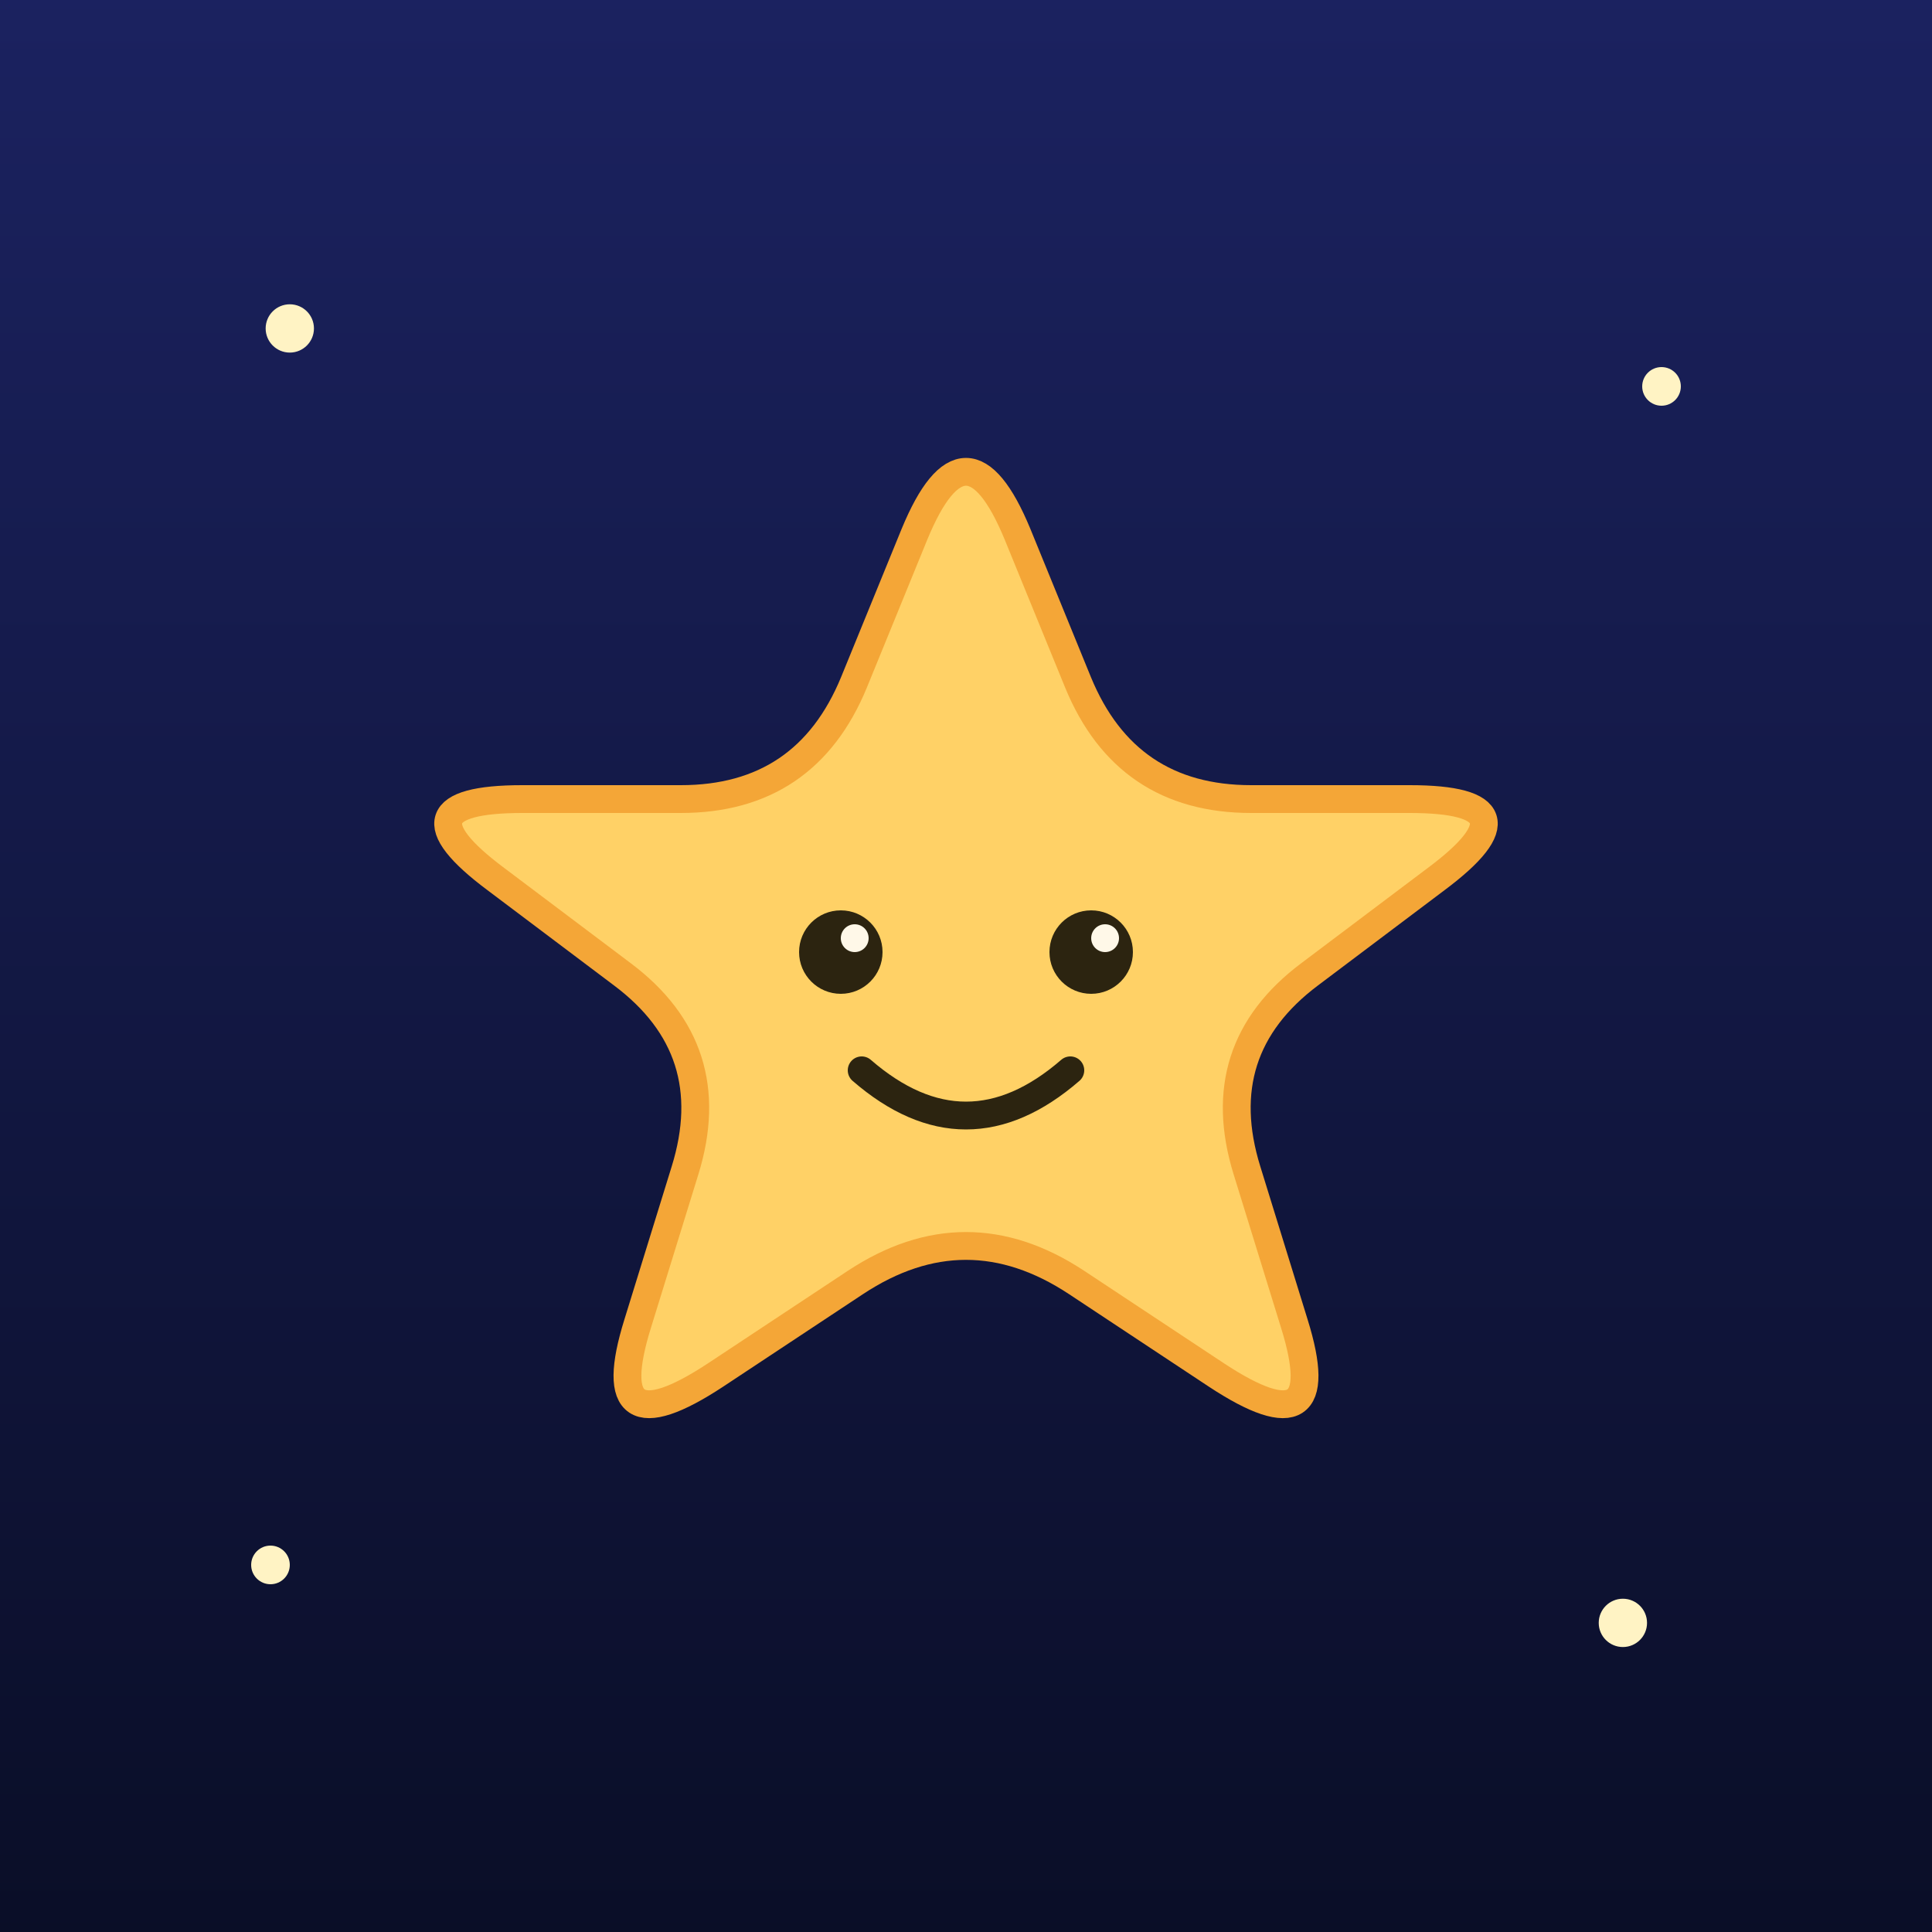
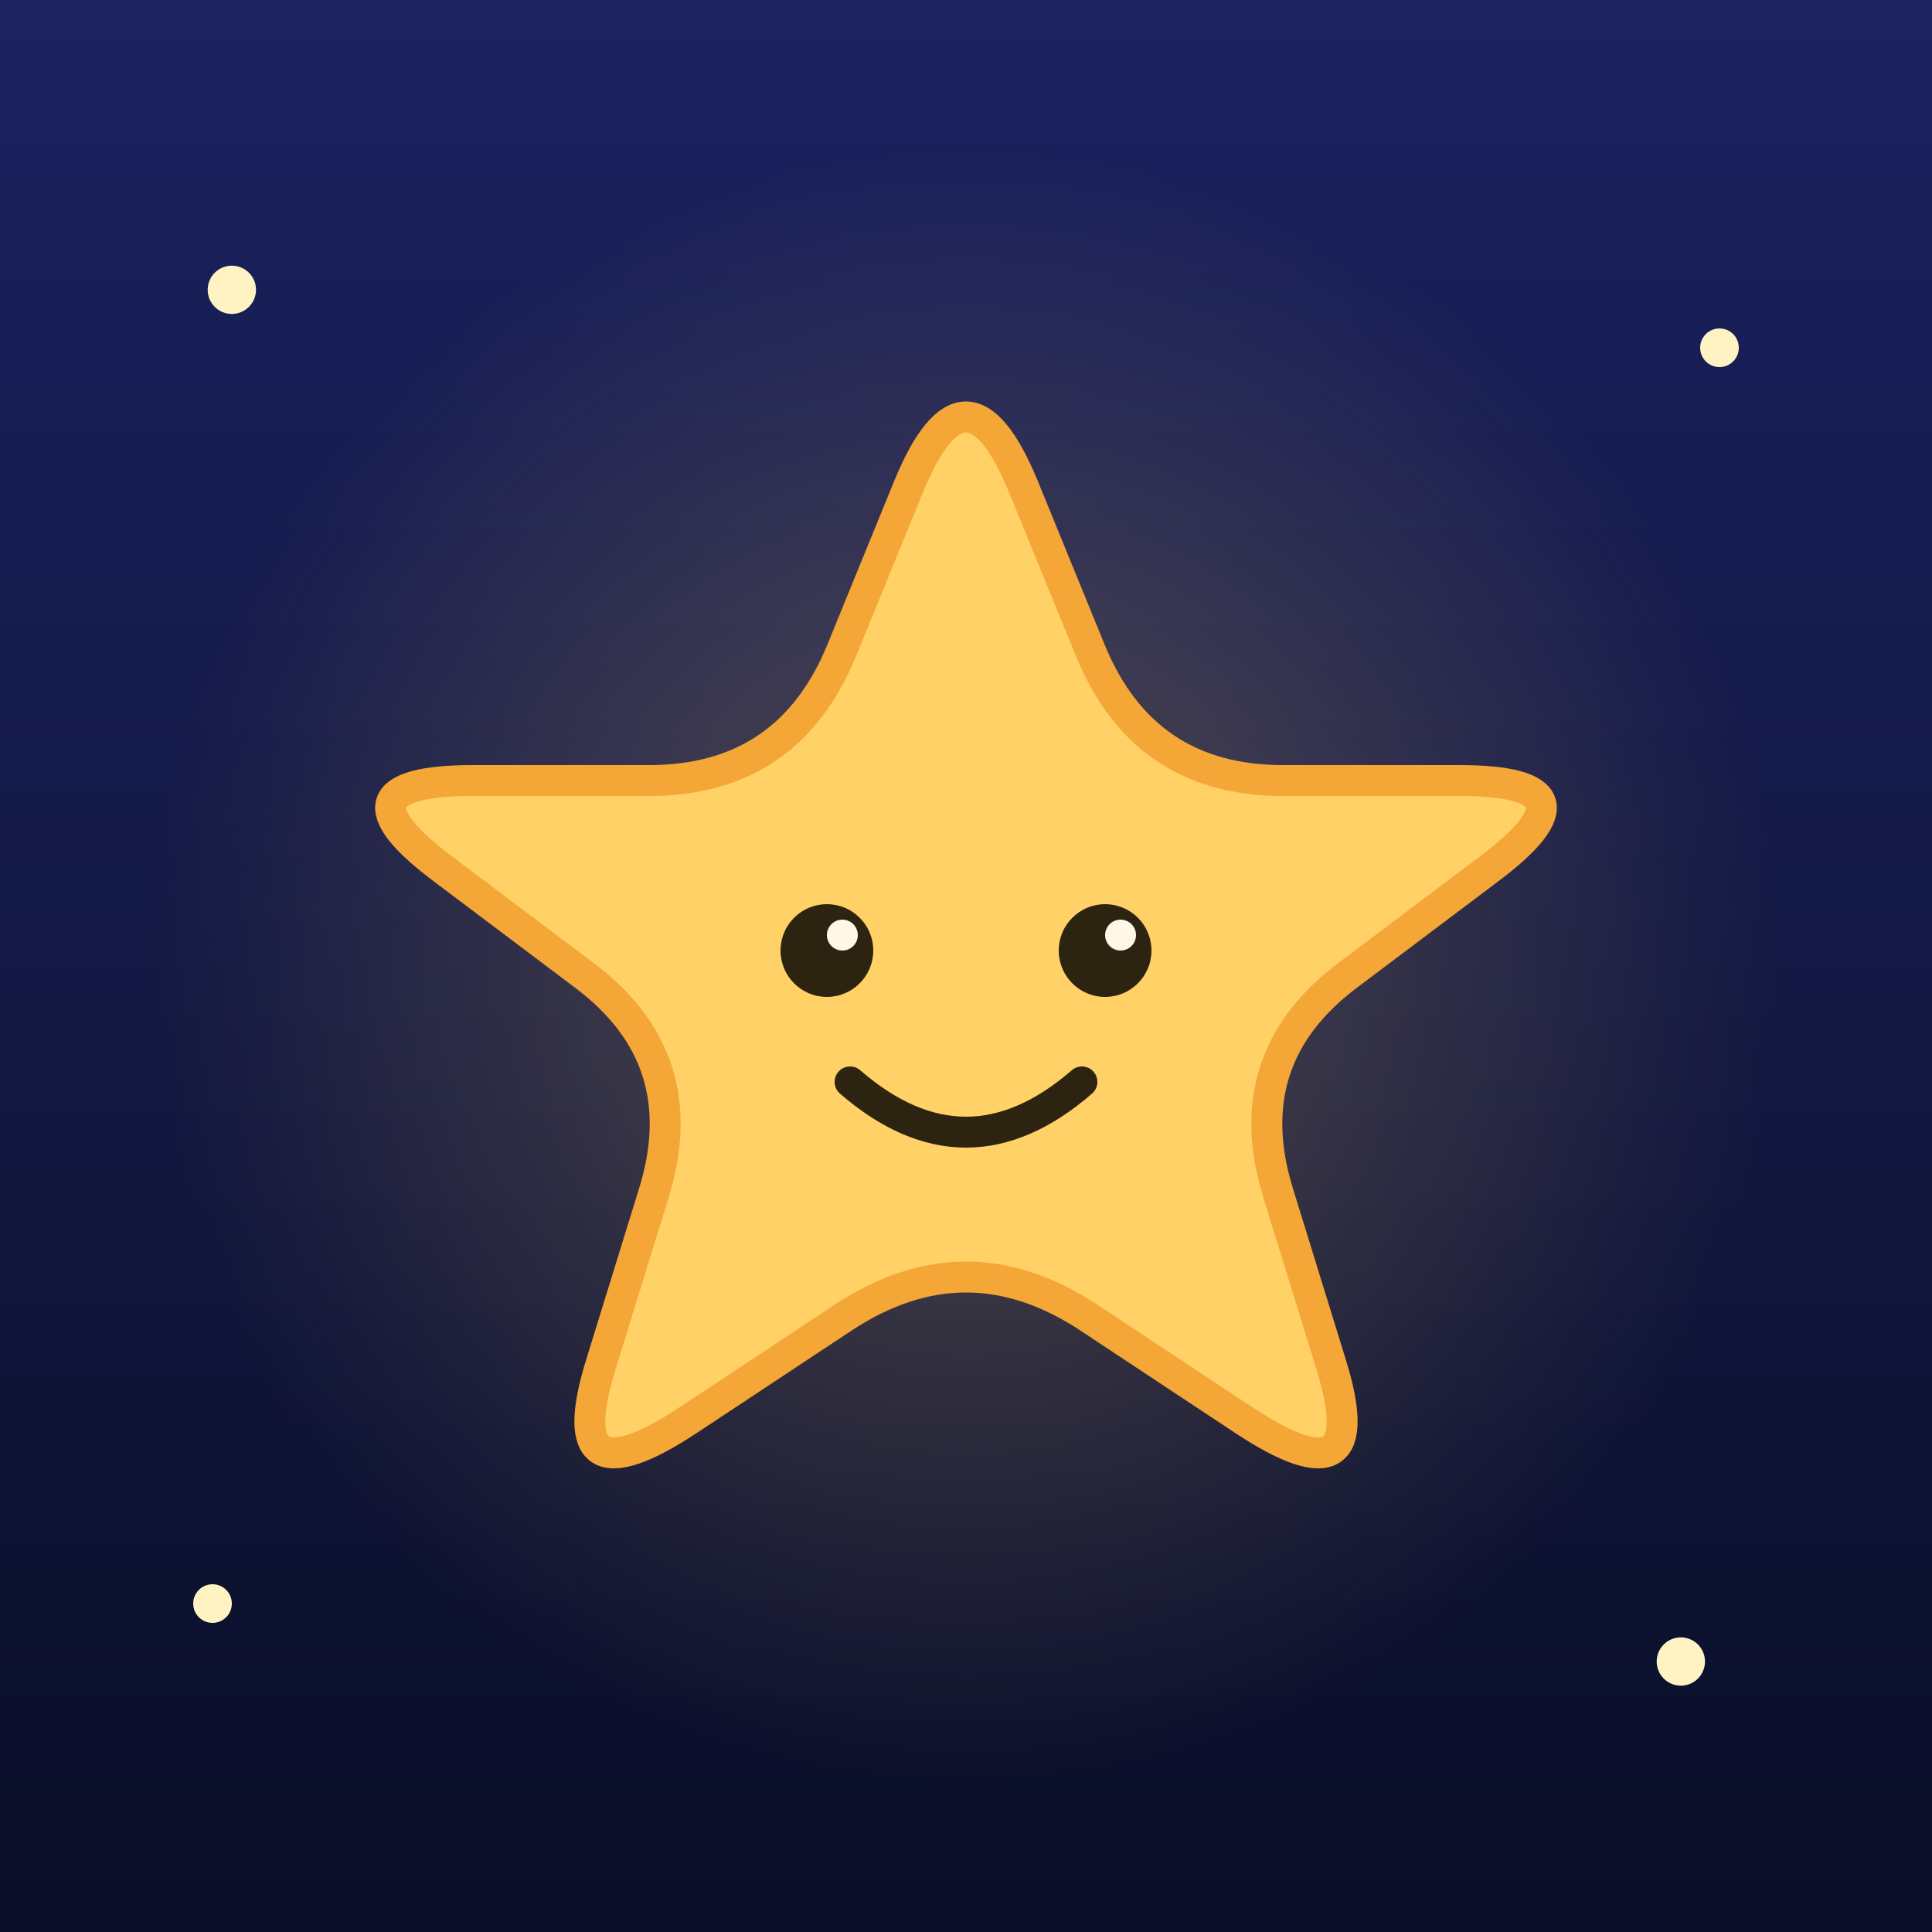
<svg xmlns="http://www.w3.org/2000/svg" viewBox="0 0 200 200">
  <defs>
    <linearGradient id="g" x1="0" y1="0" x2="0" y2="1">
      <stop offset="0" stop-color="#1b2260" />
      <stop offset="1" stop-color="#0a0e27" />
    </linearGradient>
+     <radialGradient id="h" cx="50%" cy="50%" r="50%">
+       <stop offset="0" stop-color="#ffd166" stop-opacity=".28" />
+       <stop offset="1" stop-color="#ffd166" stop-opacity="0" />
+     </radialGradient>
  </defs>
-   <rect width="200" height="200" rx="0" fill="url(#g)" />
+   <rect width="200" height="200" fill="url(#g)" />
+   <circle cx="100" cy="100" r="85" fill="url(#h)" />
  <g fill="#fff3c4">
-     <circle cx="30" cy="34" r="2.5" />
-     <circle cx="172" cy="40" r="2" />
-     <circle cx="168" cy="168" r="2.5" />
-     <circle cx="28" cy="162" r="2" />
+     <circle cx="24" cy="30" r="2.5" />
+     <circle cx="178" cy="36" r="2" />
+     <circle cx="174" cy="172" r="2.5" />
+     <circle cx="22" cy="166" r="2" />
  </g>
-   <g transform="translate(100 100) scale(0.72) translate(-100 -100)">
+   <g transform="translate(100 100) scale(0.8) translate(-100 -100)">
    <path d="M92.6,37.9 Q100.0,20.0 107.4,37.9 L116.1,59.2 Q123.0,76.0 141.0,76.0 L163.8,76.0 Q183.0,76.0 167.6,87.5 L149.4,101.2 Q135.0,112.0 140.4,129.4 L147.2,151.4 Q153.0,170.0 136.0,158.8 L115.9,145.5 Q100.0,135.0 84.1,145.5 L64.0,158.8 Q47.0,170.0 52.8,151.4 L59.6,129.4 Q65.0,112.0 50.6,101.2 L32.4,87.5 Q17.0,76.0 36.2,76.0 L59.0,76.0 Q77.0,76.0 83.9,59.2 Z" fill="#ffd166" stroke="#f4a637" stroke-width="4" stroke-linejoin="round" />
    <ellipse cx="82" cy="98" rx="6" ry="6" fill="#2c2410" />
    <ellipse cx="118" cy="98" rx="6" ry="6" fill="#2c2410" />
    <circle cx="84" cy="96" r="2" fill="#fff8e8" />
    <circle cx="120" cy="96" r="2" fill="#fff8e8" />
    <path d="M85 115 Q100 128 115 115" fill="none" stroke="#2c2410" stroke-width="4" stroke-linecap="round" />
  </g>
</svg>
